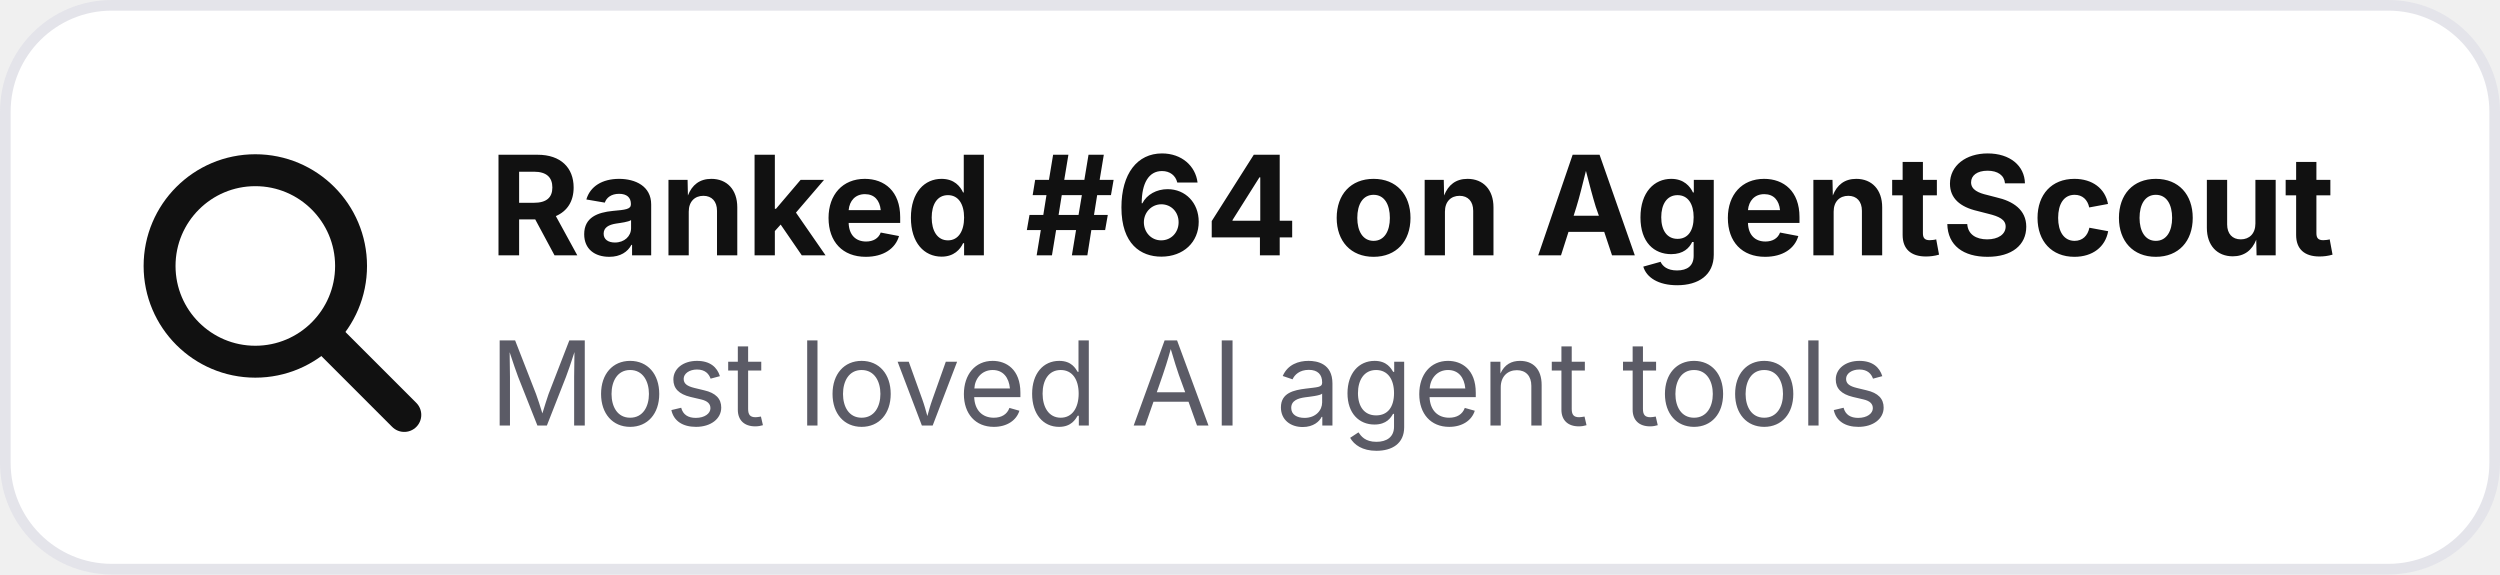
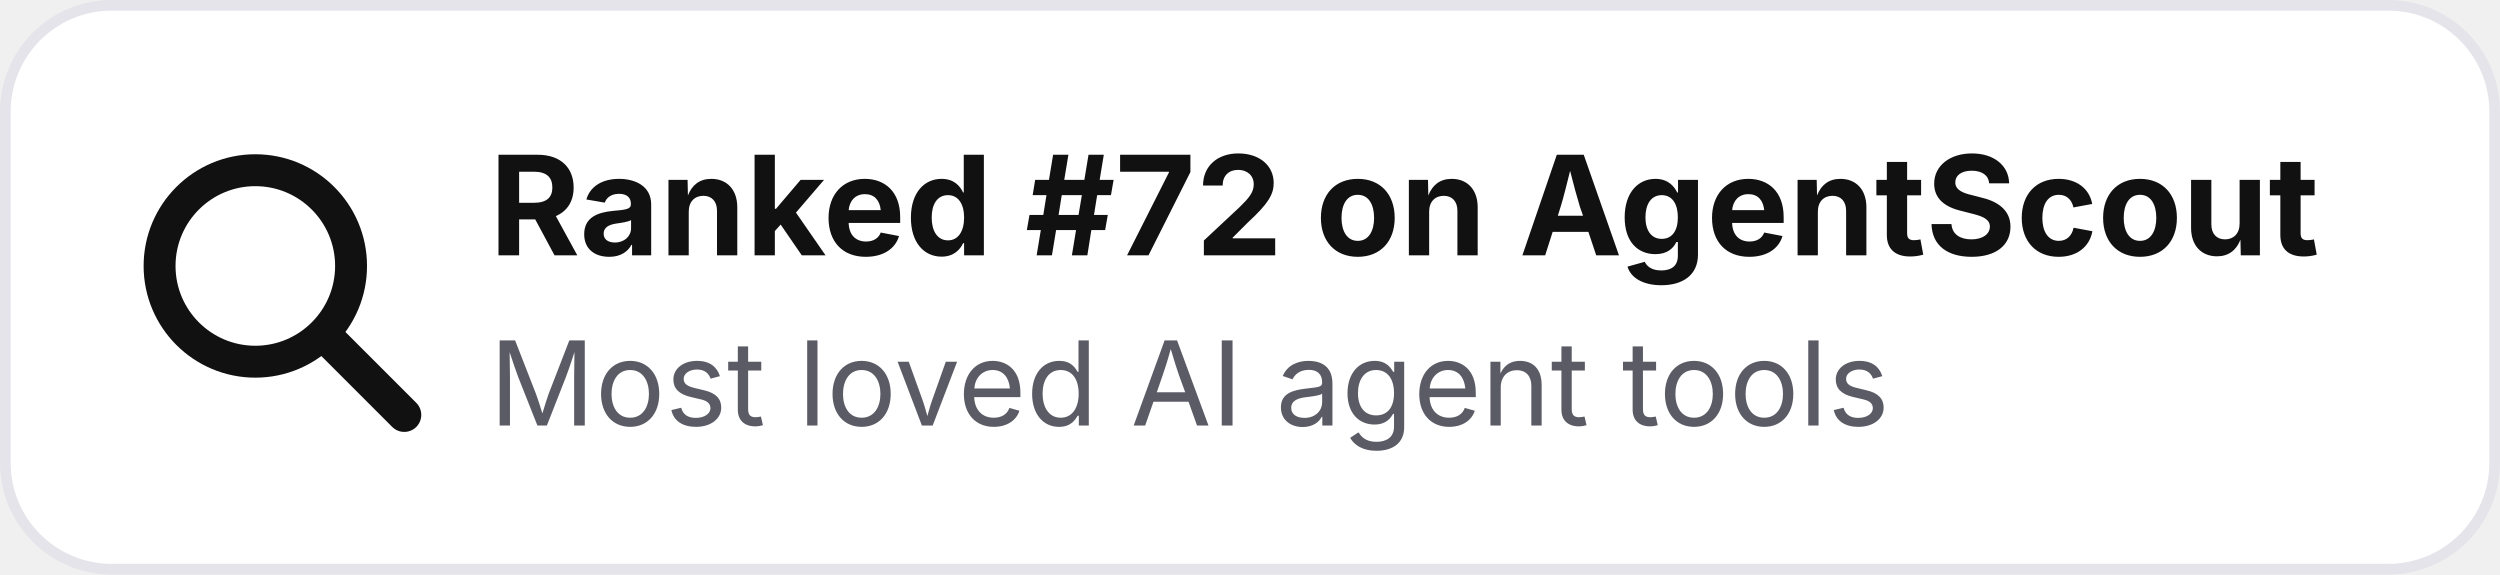
- <svg xmlns="http://www.w3.org/2000/svg" width="235" height="54" viewBox="0 0 235 54" role="img" aria-label="Ranked #64 on AgentScout">
+ <svg xmlns="http://www.w3.org/2000/svg" width="235" height="54" viewBox="0 0 235 54" role="img" aria-label="Ranked #72 on AgentScout">
  <rect x=".5" y=".5" width="234" height="53" rx="10" fill="#ffffff" stroke="#e4e4ea" />
  <circle cx="24" cy="25" r="9" fill="none" stroke="#111111" stroke-width="3" />
  <path d="M31 32l7 7" stroke="#111111" stroke-width="3.2" stroke-linecap="round" />
-   <text x="46" y="24" font-family="Inter,Segoe UI,Arial,sans-serif" font-size="13" font-weight="700" fill="#111111">Ranked #64 on AgentScout</text>
+   <text x="46" y="24" font-family="Inter,Segoe UI,Arial,sans-serif" font-size="13" font-weight="700" fill="#111111">Ranked #72 on AgentScout</text>
  <text x="46" y="40" font-family="Inter,Segoe UI,Arial,sans-serif" font-size="11" fill="#5b5b66">Most loved AI agent tools</text>
</svg>
